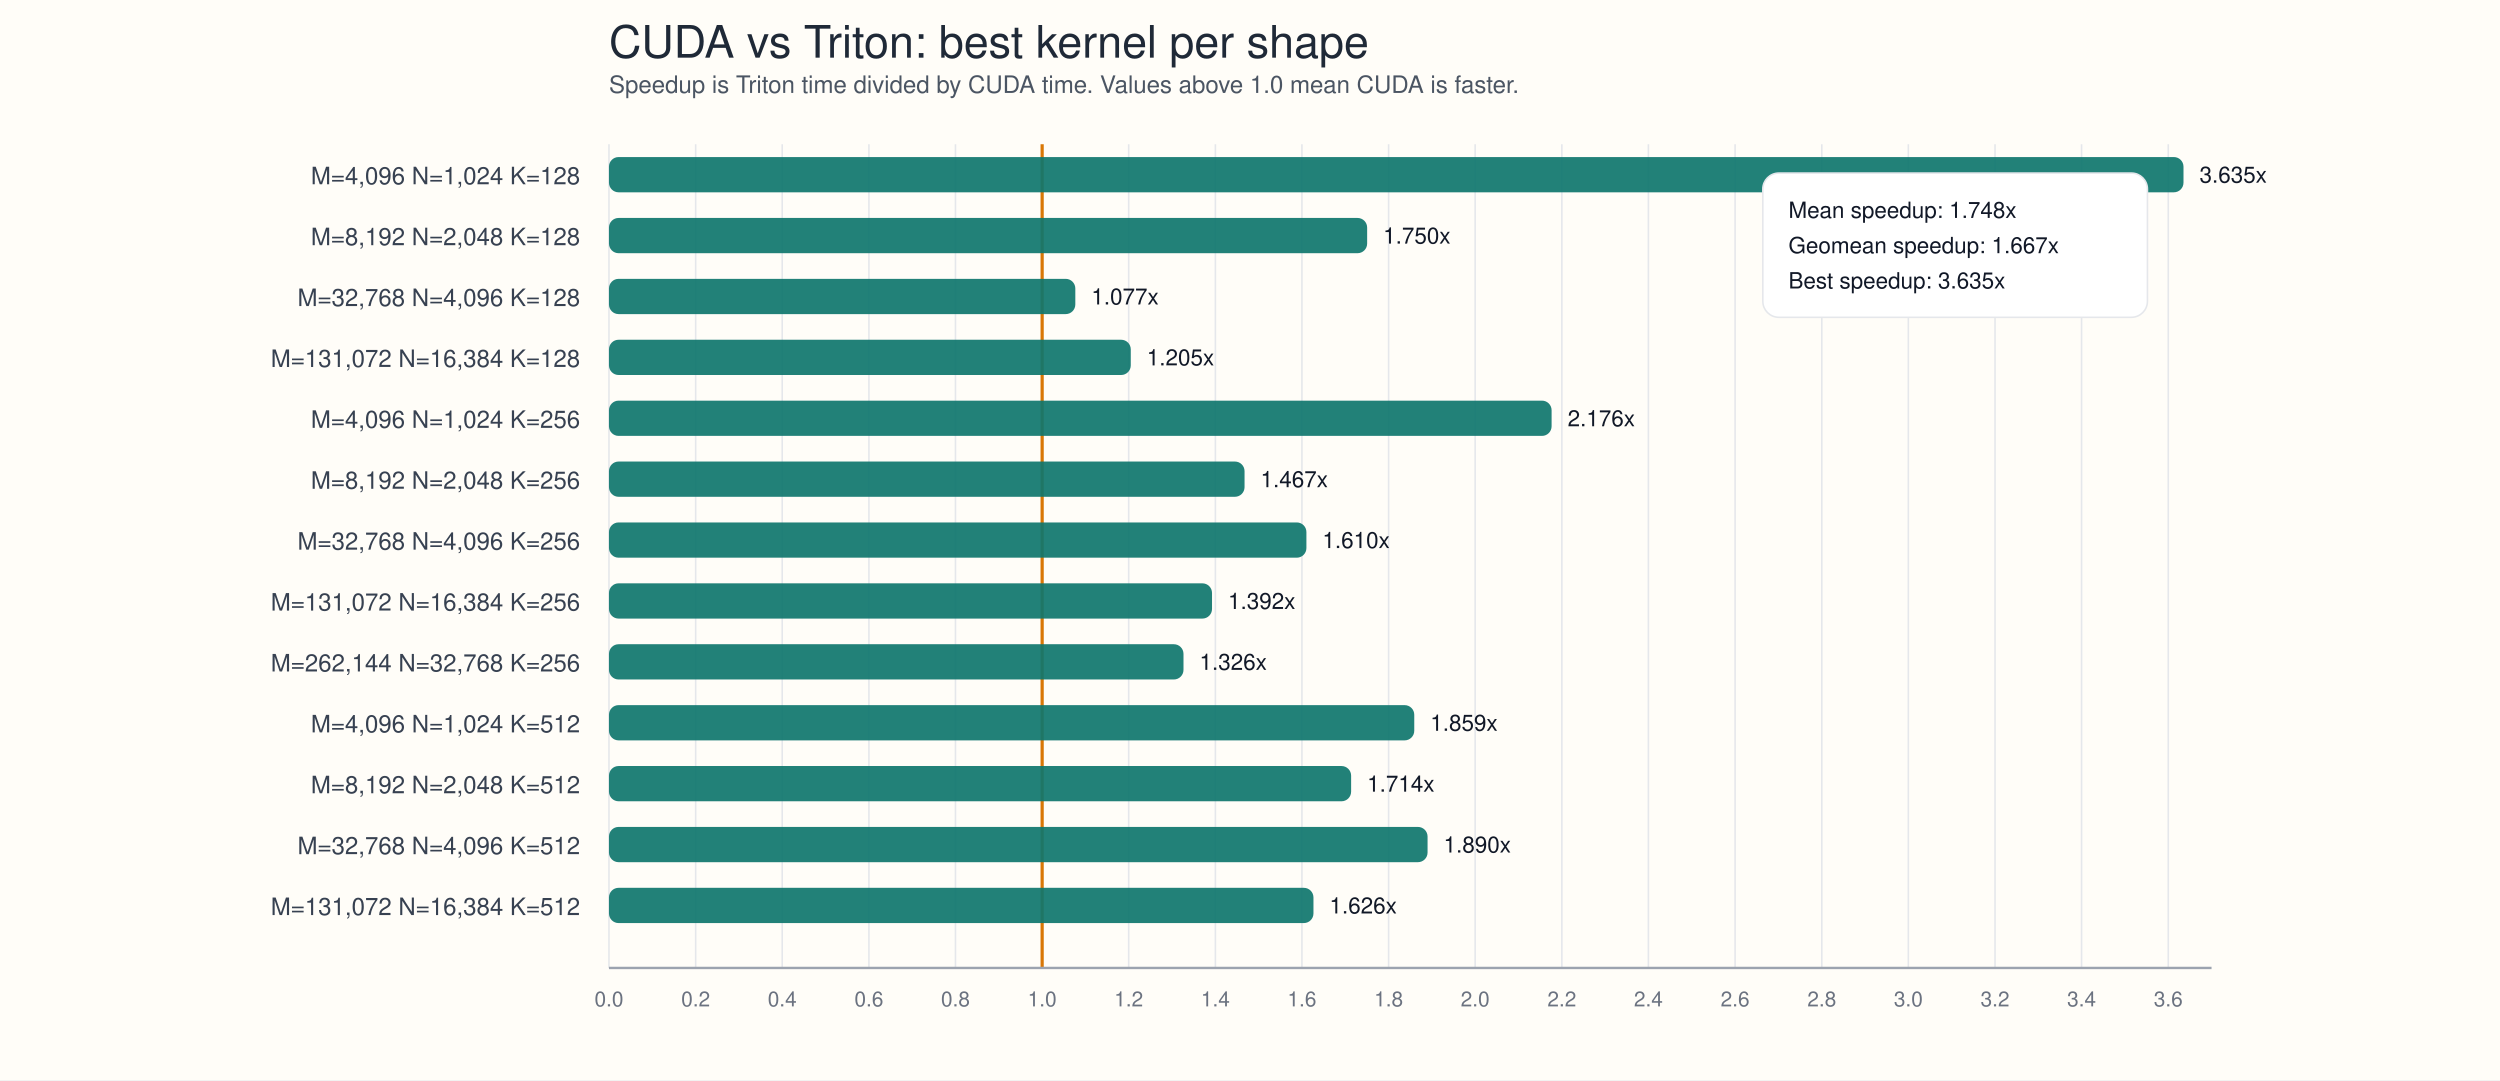
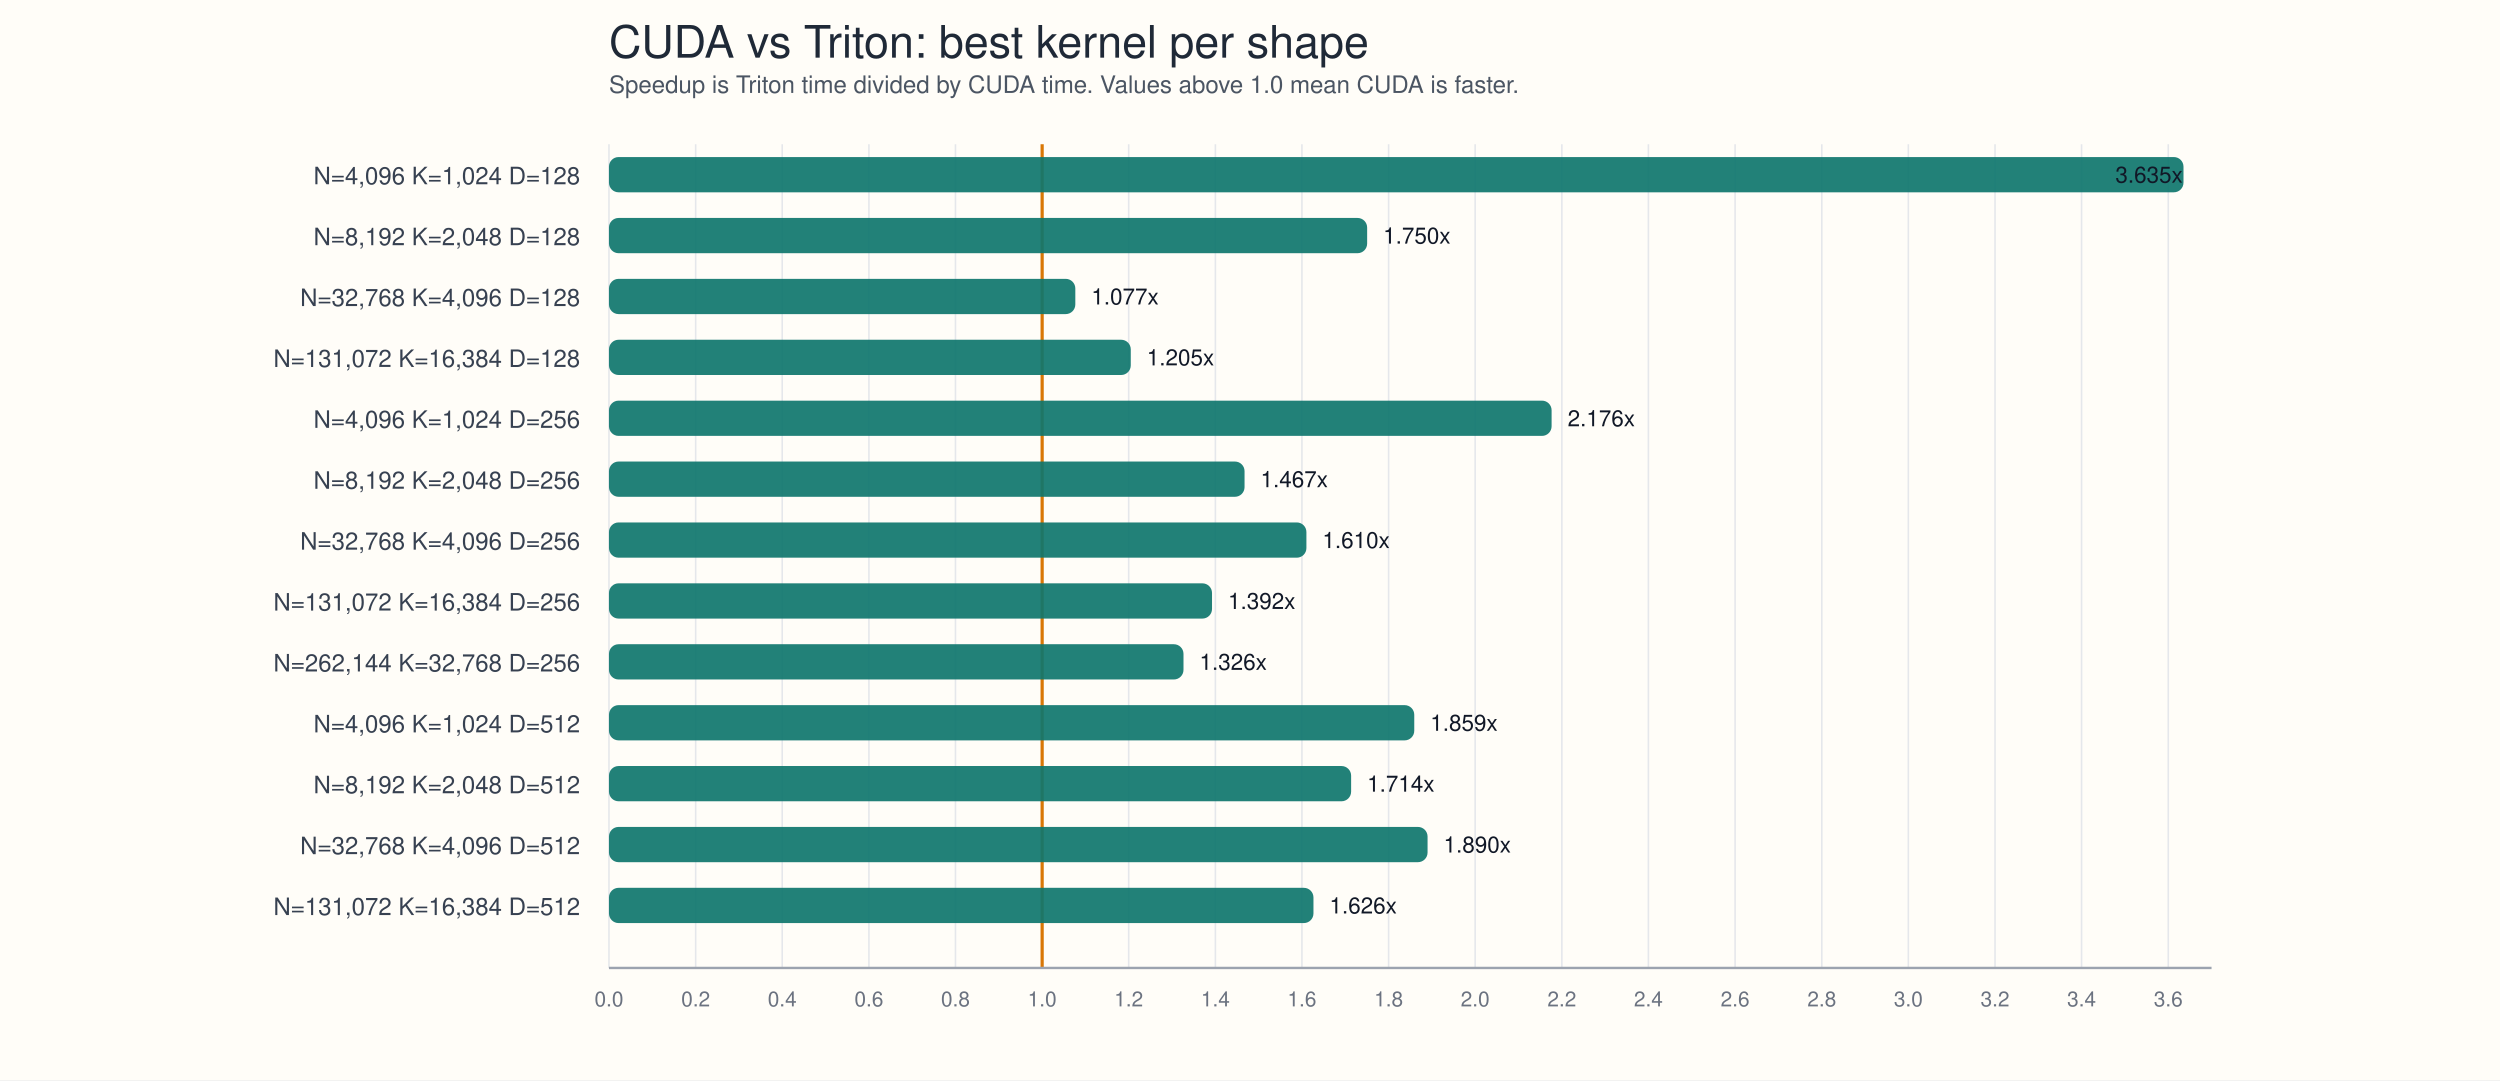
<svg xmlns="http://www.w3.org/2000/svg" width="1560" height="674" viewBox="0 0 1560 674">
  <rect width="100%" height="100%" fill="#fffdf8" />
  <text x="380" y="36" font-size="28" font-family="Helvetica, Arial, sans-serif" fill="#1f2937">CUDA vs Triton: best kernel per shape</text>
  <text x="380" y="58" font-size="15" font-family="Helvetica, Arial, sans-serif" fill="#4b5563">Speedup is Triton time divided by CUDA time. Values above 1.0 mean CUDA is faster.</text>
  <line x1="380.0" y1="90" x2="380.0" y2="604" stroke="#e5e7eb" stroke-width="1" />
  <text x="380.0" y="628" text-anchor="middle" font-size="13" font-family="Helvetica, Arial, sans-serif" fill="#6b7280">0.0</text>
  <line x1="434.1" y1="90" x2="434.1" y2="604" stroke="#e5e7eb" stroke-width="1" />
  <text x="434.1" y="628" text-anchor="middle" font-size="13" font-family="Helvetica, Arial, sans-serif" fill="#6b7280">0.2</text>
  <line x1="488.1" y1="90" x2="488.1" y2="604" stroke="#e5e7eb" stroke-width="1" />
  <text x="488.1" y="628" text-anchor="middle" font-size="13" font-family="Helvetica, Arial, sans-serif" fill="#6b7280">0.4</text>
  <line x1="542.2" y1="90" x2="542.2" y2="604" stroke="#e5e7eb" stroke-width="1" />
  <text x="542.2" y="628" text-anchor="middle" font-size="13" font-family="Helvetica, Arial, sans-serif" fill="#6b7280">0.6</text>
  <line x1="596.2" y1="90" x2="596.2" y2="604" stroke="#e5e7eb" stroke-width="1" />
  <text x="596.2" y="628" text-anchor="middle" font-size="13" font-family="Helvetica, Arial, sans-serif" fill="#6b7280">0.8</text>
  <line x1="650.3" y1="90" x2="650.3" y2="604" stroke="#d97706" stroke-width="2" />
  <text x="650.3" y="628" text-anchor="middle" font-size="13" font-family="Helvetica, Arial, sans-serif" fill="#6b7280">1.0</text>
  <line x1="704.3" y1="90" x2="704.3" y2="604" stroke="#e5e7eb" stroke-width="1" />
  <text x="704.3" y="628" text-anchor="middle" font-size="13" font-family="Helvetica, Arial, sans-serif" fill="#6b7280">1.2</text>
  <line x1="758.4" y1="90" x2="758.4" y2="604" stroke="#e5e7eb" stroke-width="1" />
  <text x="758.4" y="628" text-anchor="middle" font-size="13" font-family="Helvetica, Arial, sans-serif" fill="#6b7280">1.4</text>
  <line x1="812.4" y1="90" x2="812.4" y2="604" stroke="#e5e7eb" stroke-width="1" />
  <text x="812.4" y="628" text-anchor="middle" font-size="13" font-family="Helvetica, Arial, sans-serif" fill="#6b7280">1.6</text>
  <line x1="866.5" y1="90" x2="866.5" y2="604" stroke="#e5e7eb" stroke-width="1" />
  <text x="866.5" y="628" text-anchor="middle" font-size="13" font-family="Helvetica, Arial, sans-serif" fill="#6b7280">1.8</text>
  <line x1="920.5" y1="90" x2="920.5" y2="604" stroke="#e5e7eb" stroke-width="1" />
  <text x="920.5" y="628" text-anchor="middle" font-size="13" font-family="Helvetica, Arial, sans-serif" fill="#6b7280">2.0</text>
  <line x1="974.6" y1="90" x2="974.6" y2="604" stroke="#e5e7eb" stroke-width="1" />
  <text x="974.6" y="628" text-anchor="middle" font-size="13" font-family="Helvetica, Arial, sans-serif" fill="#6b7280">2.2</text>
  <line x1="1028.6" y1="90" x2="1028.6" y2="604" stroke="#e5e7eb" stroke-width="1" />
  <text x="1028.6" y="628" text-anchor="middle" font-size="13" font-family="Helvetica, Arial, sans-serif" fill="#6b7280">2.4</text>
  <line x1="1082.7" y1="90" x2="1082.7" y2="604" stroke="#e5e7eb" stroke-width="1" />
  <text x="1082.7" y="628" text-anchor="middle" font-size="13" font-family="Helvetica, Arial, sans-serif" fill="#6b7280">2.6</text>
  <line x1="1136.8" y1="90" x2="1136.8" y2="604" stroke="#e5e7eb" stroke-width="1" />
  <text x="1136.8" y="628" text-anchor="middle" font-size="13" font-family="Helvetica, Arial, sans-serif" fill="#6b7280">2.8</text>
  <line x1="1190.8" y1="90" x2="1190.8" y2="604" stroke="#e5e7eb" stroke-width="1" />
  <text x="1190.8" y="628" text-anchor="middle" font-size="13" font-family="Helvetica, Arial, sans-serif" fill="#6b7280">3.0</text>
  <line x1="1244.9" y1="90" x2="1244.9" y2="604" stroke="#e5e7eb" stroke-width="1" />
  <text x="1244.9" y="628" text-anchor="middle" font-size="13" font-family="Helvetica, Arial, sans-serif" fill="#6b7280">3.2</text>
  <line x1="1298.9" y1="90" x2="1298.9" y2="604" stroke="#e5e7eb" stroke-width="1" />
  <text x="1298.9" y="628" text-anchor="middle" font-size="13" font-family="Helvetica, Arial, sans-serif" fill="#6b7280">3.4</text>
  <line x1="1353.0" y1="90" x2="1353.0" y2="604" stroke="#e5e7eb" stroke-width="1" />
  <text x="1353.0" y="628" text-anchor="middle" font-size="13" font-family="Helvetica, Arial, sans-serif" fill="#6b7280">3.6</text>
  <line x1="380" y1="604" x2="1380" y2="604" stroke="#9ca3af" stroke-width="1.5" />
-   <text x="362" y="115.0" text-anchor="end" font-size="15" font-family="Helvetica, Arial, sans-serif" fill="#374151">M=4,096 N=1,024 K=128</text>
+   <text x="362" y="115.0" text-anchor="end" font-size="15" font-family="Helvetica, Arial, sans-serif" fill="#374151">N=4,096 K=1,024 D=128</text>
  <rect x="380" y="98.0" width="982.5" height="22" rx="6" fill="#0f766e" opacity="0.92" />
-   <text x="1372.5" y="114.0" font-size="14" font-family="Helvetica, Arial, sans-serif" fill="#111827">3.635x</text>
-   <text x="362" y="153.0" text-anchor="end" font-size="15" font-family="Helvetica, Arial, sans-serif" fill="#374151">M=8,192 N=2,048 K=128</text>
+   <text x="1320.0" y="114.0" font-size="14" font-family="Helvetica, Arial, sans-serif" fill="#111827">3.635x</text>
+   <text x="362" y="153.0" text-anchor="end" font-size="15" font-family="Helvetica, Arial, sans-serif" fill="#374151">N=8,192 K=2,048 D=128</text>
  <rect x="380" y="136.0" width="473.1" height="22" rx="6" fill="#0f766e" opacity="0.92" />
  <text x="863.1" y="152.0" font-size="14" font-family="Helvetica, Arial, sans-serif" fill="#111827">1.750x</text>
-   <text x="362" y="191.0" text-anchor="end" font-size="15" font-family="Helvetica, Arial, sans-serif" fill="#374151">M=32,768 N=4,096 K=128</text>
+   <text x="362" y="191.0" text-anchor="end" font-size="15" font-family="Helvetica, Arial, sans-serif" fill="#374151">N=32,768 K=4,096 D=128</text>
  <rect x="380" y="174.0" width="291.0" height="22" rx="6" fill="#0f766e" opacity="0.92" />
  <text x="681.0" y="190.0" font-size="14" font-family="Helvetica, Arial, sans-serif" fill="#111827">1.077x</text>
-   <text x="362" y="229.0" text-anchor="end" font-size="15" font-family="Helvetica, Arial, sans-serif" fill="#374151">M=131,072 N=16,384 K=128</text>
+   <text x="362" y="229.0" text-anchor="end" font-size="15" font-family="Helvetica, Arial, sans-serif" fill="#374151">N=131,072 K=16,384 D=128</text>
  <rect x="380" y="212.0" width="325.6" height="22" rx="6" fill="#0f766e" opacity="0.92" />
  <text x="715.6" y="228.0" font-size="14" font-family="Helvetica, Arial, sans-serif" fill="#111827">1.205x</text>
-   <text x="362" y="267.0" text-anchor="end" font-size="15" font-family="Helvetica, Arial, sans-serif" fill="#374151">M=4,096 N=1,024 K=256</text>
+   <text x="362" y="267.0" text-anchor="end" font-size="15" font-family="Helvetica, Arial, sans-serif" fill="#374151">N=4,096 K=1,024 D=256</text>
  <rect x="380" y="250.0" width="588.2" height="22" rx="6" fill="#0f766e" opacity="0.92" />
  <text x="978.2" y="266.0" font-size="14" font-family="Helvetica, Arial, sans-serif" fill="#111827">2.176x</text>
-   <text x="362" y="305.0" text-anchor="end" font-size="15" font-family="Helvetica, Arial, sans-serif" fill="#374151">M=8,192 N=2,048 K=256</text>
+   <text x="362" y="305.0" text-anchor="end" font-size="15" font-family="Helvetica, Arial, sans-serif" fill="#374151">N=8,192 K=2,048 D=256</text>
  <rect x="380" y="288.0" width="396.6" height="22" rx="6" fill="#0f766e" opacity="0.92" />
  <text x="786.6" y="304.0" font-size="14" font-family="Helvetica, Arial, sans-serif" fill="#111827">1.467x</text>
-   <text x="362" y="343.0" text-anchor="end" font-size="15" font-family="Helvetica, Arial, sans-serif" fill="#374151">M=32,768 N=4,096 K=256</text>
+   <text x="362" y="343.0" text-anchor="end" font-size="15" font-family="Helvetica, Arial, sans-serif" fill="#374151">N=32,768 K=4,096 D=256</text>
  <rect x="380" y="326.0" width="435.2" height="22" rx="6" fill="#0f766e" opacity="0.92" />
  <text x="825.2" y="342.0" font-size="14" font-family="Helvetica, Arial, sans-serif" fill="#111827">1.610x</text>
-   <text x="362" y="381.0" text-anchor="end" font-size="15" font-family="Helvetica, Arial, sans-serif" fill="#374151">M=131,072 N=16,384 K=256</text>
+   <text x="362" y="381.0" text-anchor="end" font-size="15" font-family="Helvetica, Arial, sans-serif" fill="#374151">N=131,072 K=16,384 D=256</text>
  <rect x="380" y="364.0" width="376.3" height="22" rx="6" fill="#0f766e" opacity="0.92" />
  <text x="766.3" y="380.0" font-size="14" font-family="Helvetica, Arial, sans-serif" fill="#111827">1.392x</text>
-   <text x="362" y="419.0" text-anchor="end" font-size="15" font-family="Helvetica, Arial, sans-serif" fill="#374151">M=262,144 N=32,768 K=256</text>
+   <text x="362" y="419.0" text-anchor="end" font-size="15" font-family="Helvetica, Arial, sans-serif" fill="#374151">N=262,144 K=32,768 D=256</text>
  <rect x="380" y="402.0" width="358.5" height="22" rx="6" fill="#0f766e" opacity="0.92" />
  <text x="748.5" y="418.0" font-size="14" font-family="Helvetica, Arial, sans-serif" fill="#111827">1.326x</text>
-   <text x="362" y="457.0" text-anchor="end" font-size="15" font-family="Helvetica, Arial, sans-serif" fill="#374151">M=4,096 N=1,024 K=512</text>
+   <text x="362" y="457.0" text-anchor="end" font-size="15" font-family="Helvetica, Arial, sans-serif" fill="#374151">N=4,096 K=1,024 D=512</text>
  <rect x="380" y="440.0" width="502.5" height="22" rx="6" fill="#0f766e" opacity="0.92" />
  <text x="892.5" y="456.0" font-size="14" font-family="Helvetica, Arial, sans-serif" fill="#111827">1.859x</text>
-   <text x="362" y="495.0" text-anchor="end" font-size="15" font-family="Helvetica, Arial, sans-serif" fill="#374151">M=8,192 N=2,048 K=512</text>
+   <text x="362" y="495.0" text-anchor="end" font-size="15" font-family="Helvetica, Arial, sans-serif" fill="#374151">N=8,192 K=2,048 D=512</text>
  <rect x="380" y="478.0" width="463.1" height="22" rx="6" fill="#0f766e" opacity="0.92" />
  <text x="853.1" y="494.0" font-size="14" font-family="Helvetica, Arial, sans-serif" fill="#111827">1.714x</text>
-   <text x="362" y="533.0" text-anchor="end" font-size="15" font-family="Helvetica, Arial, sans-serif" fill="#374151">M=32,768 N=4,096 K=512</text>
+   <text x="362" y="533.0" text-anchor="end" font-size="15" font-family="Helvetica, Arial, sans-serif" fill="#374151">N=32,768 K=4,096 D=512</text>
  <rect x="380" y="516.0" width="510.8" height="22" rx="6" fill="#0f766e" opacity="0.92" />
  <text x="900.8" y="532.0" font-size="14" font-family="Helvetica, Arial, sans-serif" fill="#111827">1.890x</text>
-   <text x="362" y="571.0" text-anchor="end" font-size="15" font-family="Helvetica, Arial, sans-serif" fill="#374151">M=131,072 N=16,384 K=512</text>
+   <text x="362" y="571.0" text-anchor="end" font-size="15" font-family="Helvetica, Arial, sans-serif" fill="#374151">N=131,072 K=16,384 D=512</text>
  <rect x="380" y="554.0" width="439.6" height="22" rx="6" fill="#0f766e" opacity="0.92" />
  <text x="829.6" y="570.0" font-size="14" font-family="Helvetica, Arial, sans-serif" fill="#111827">1.626x</text>
-   <rect x="1100" y="108" width="240" height="90" rx="10" fill="#ffffff" stroke="#e5e7eb" />
-   <text x="1116" y="136" font-size="14" font-family="Helvetica, Arial, sans-serif" fill="#111827">Mean speedup: 1.748x</text>
-   <text x="1116" y="158" font-size="14" font-family="Helvetica, Arial, sans-serif" fill="#111827">Geomean speedup: 1.667x</text>
-   <text x="1116" y="180" font-size="14" font-family="Helvetica, Arial, sans-serif" fill="#111827">Best speedup: 3.635x</text>
</svg>
